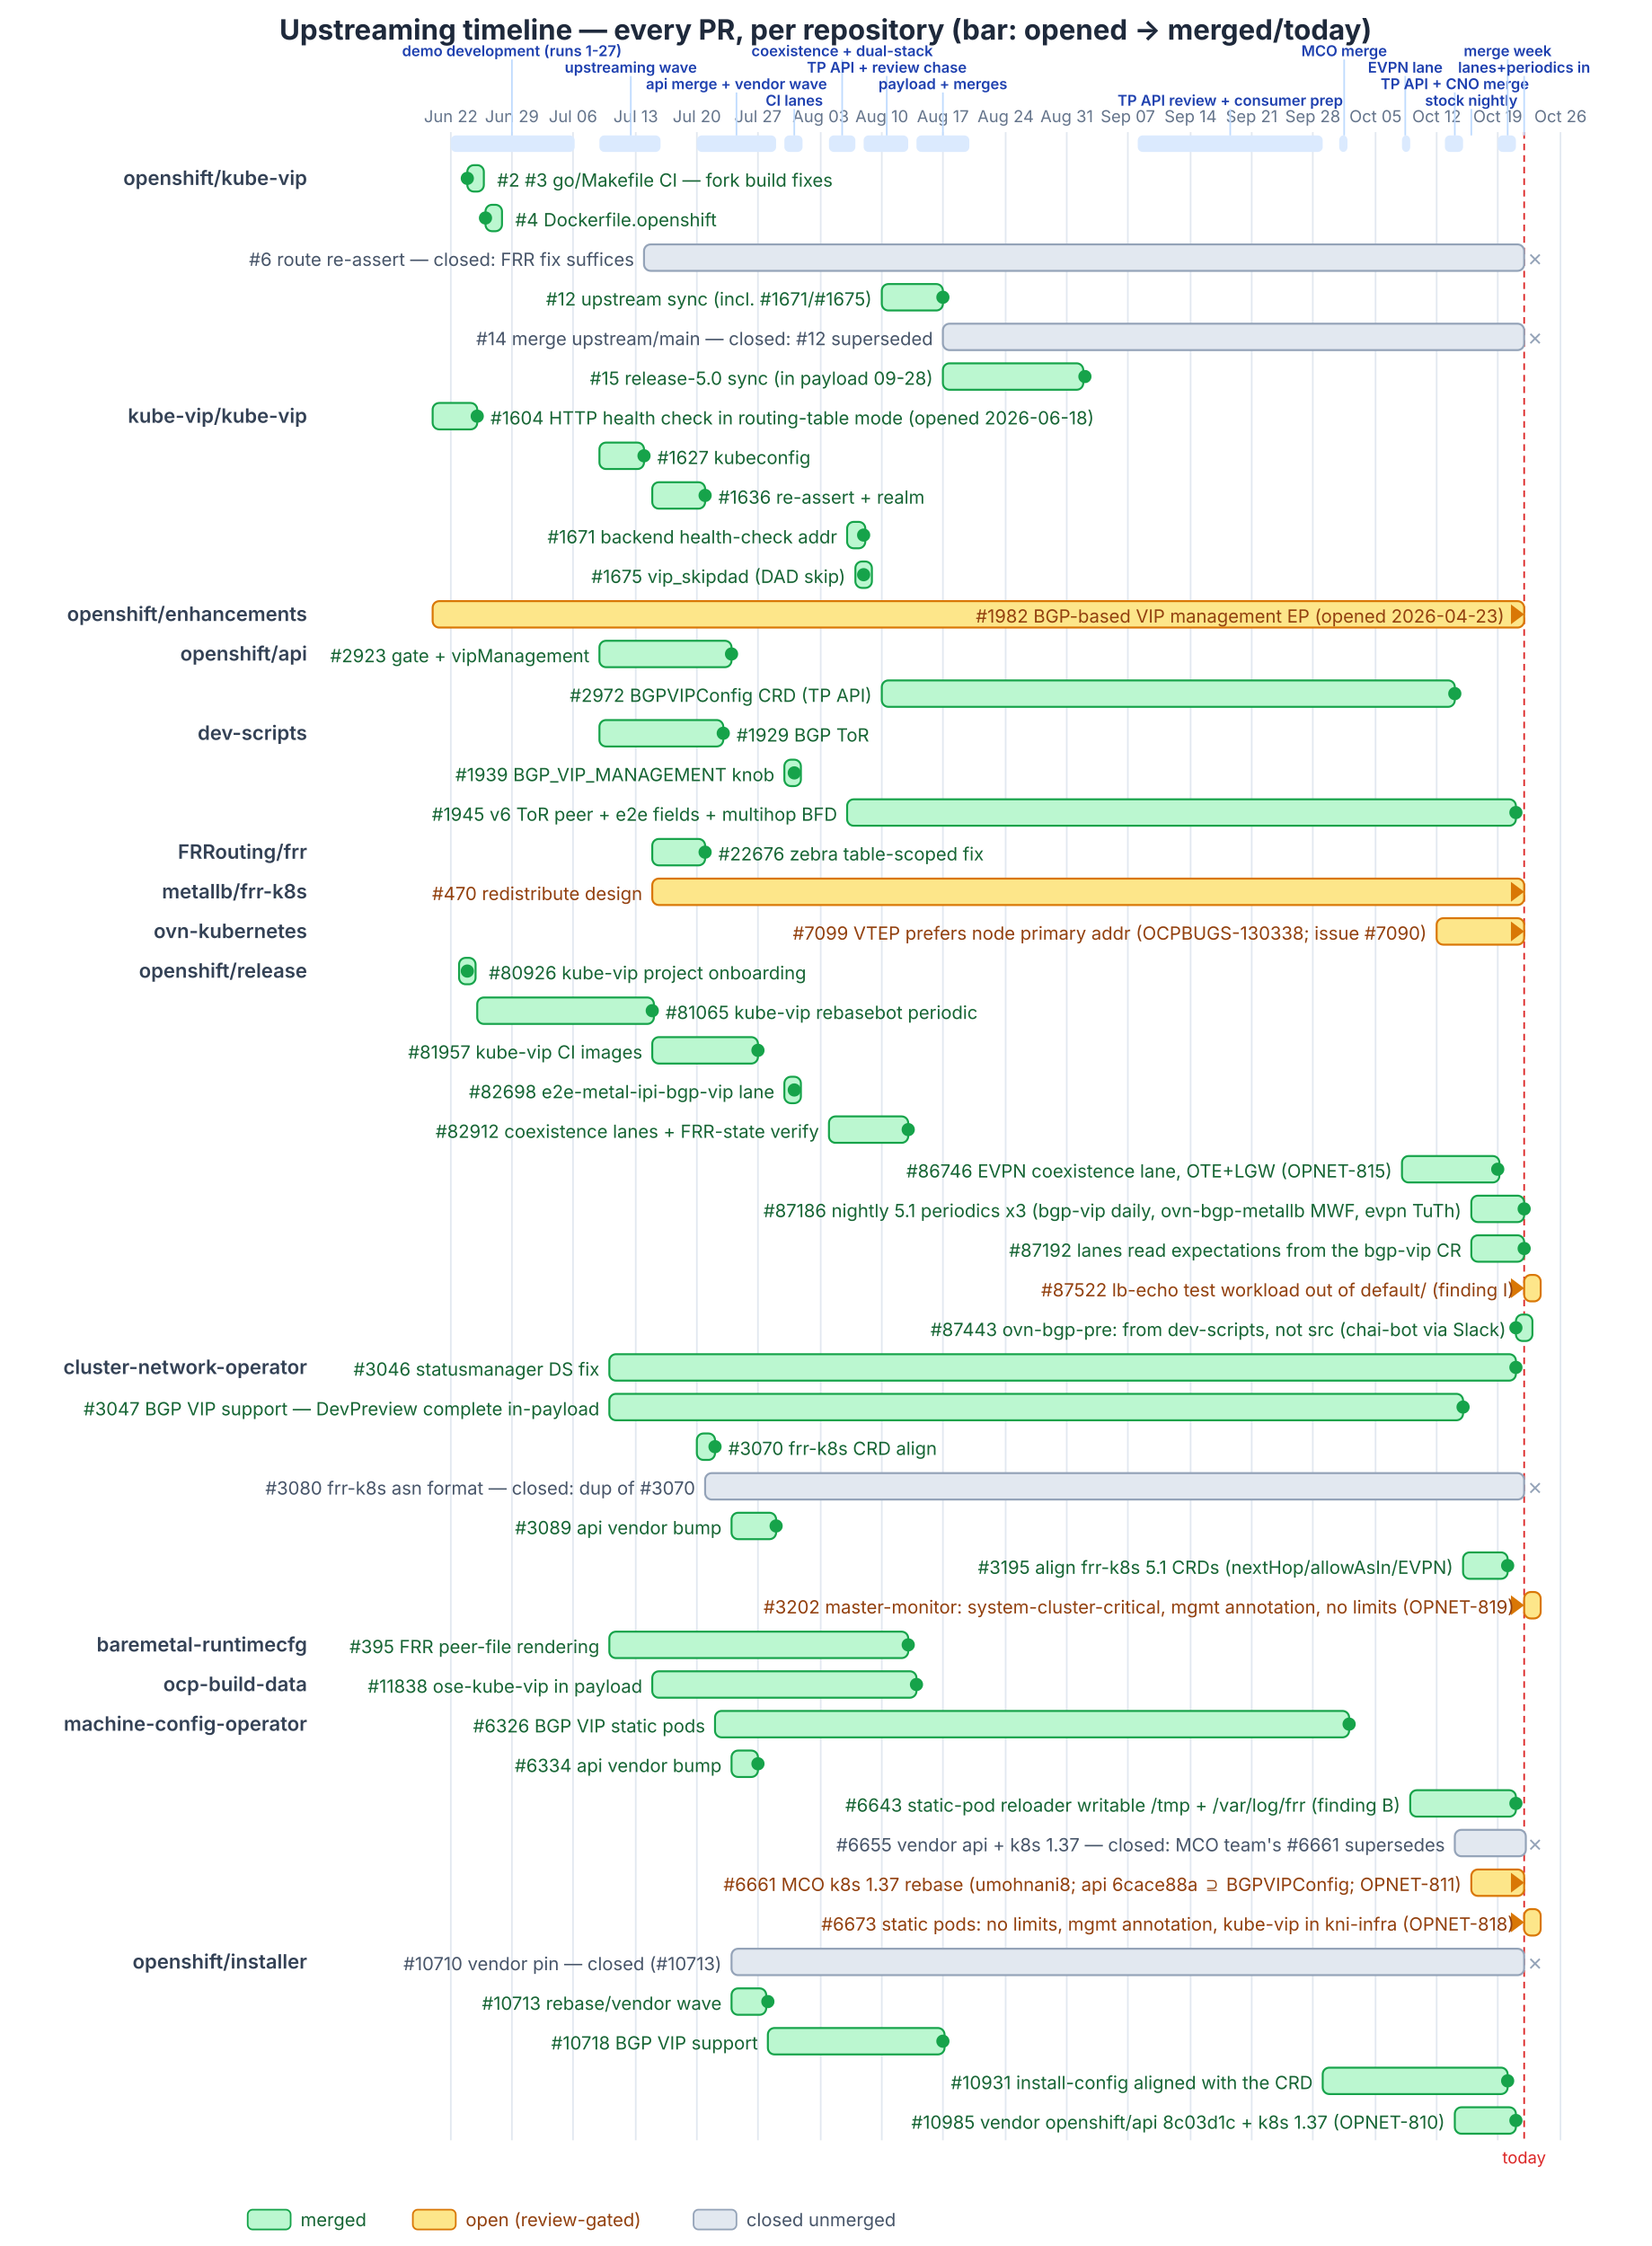
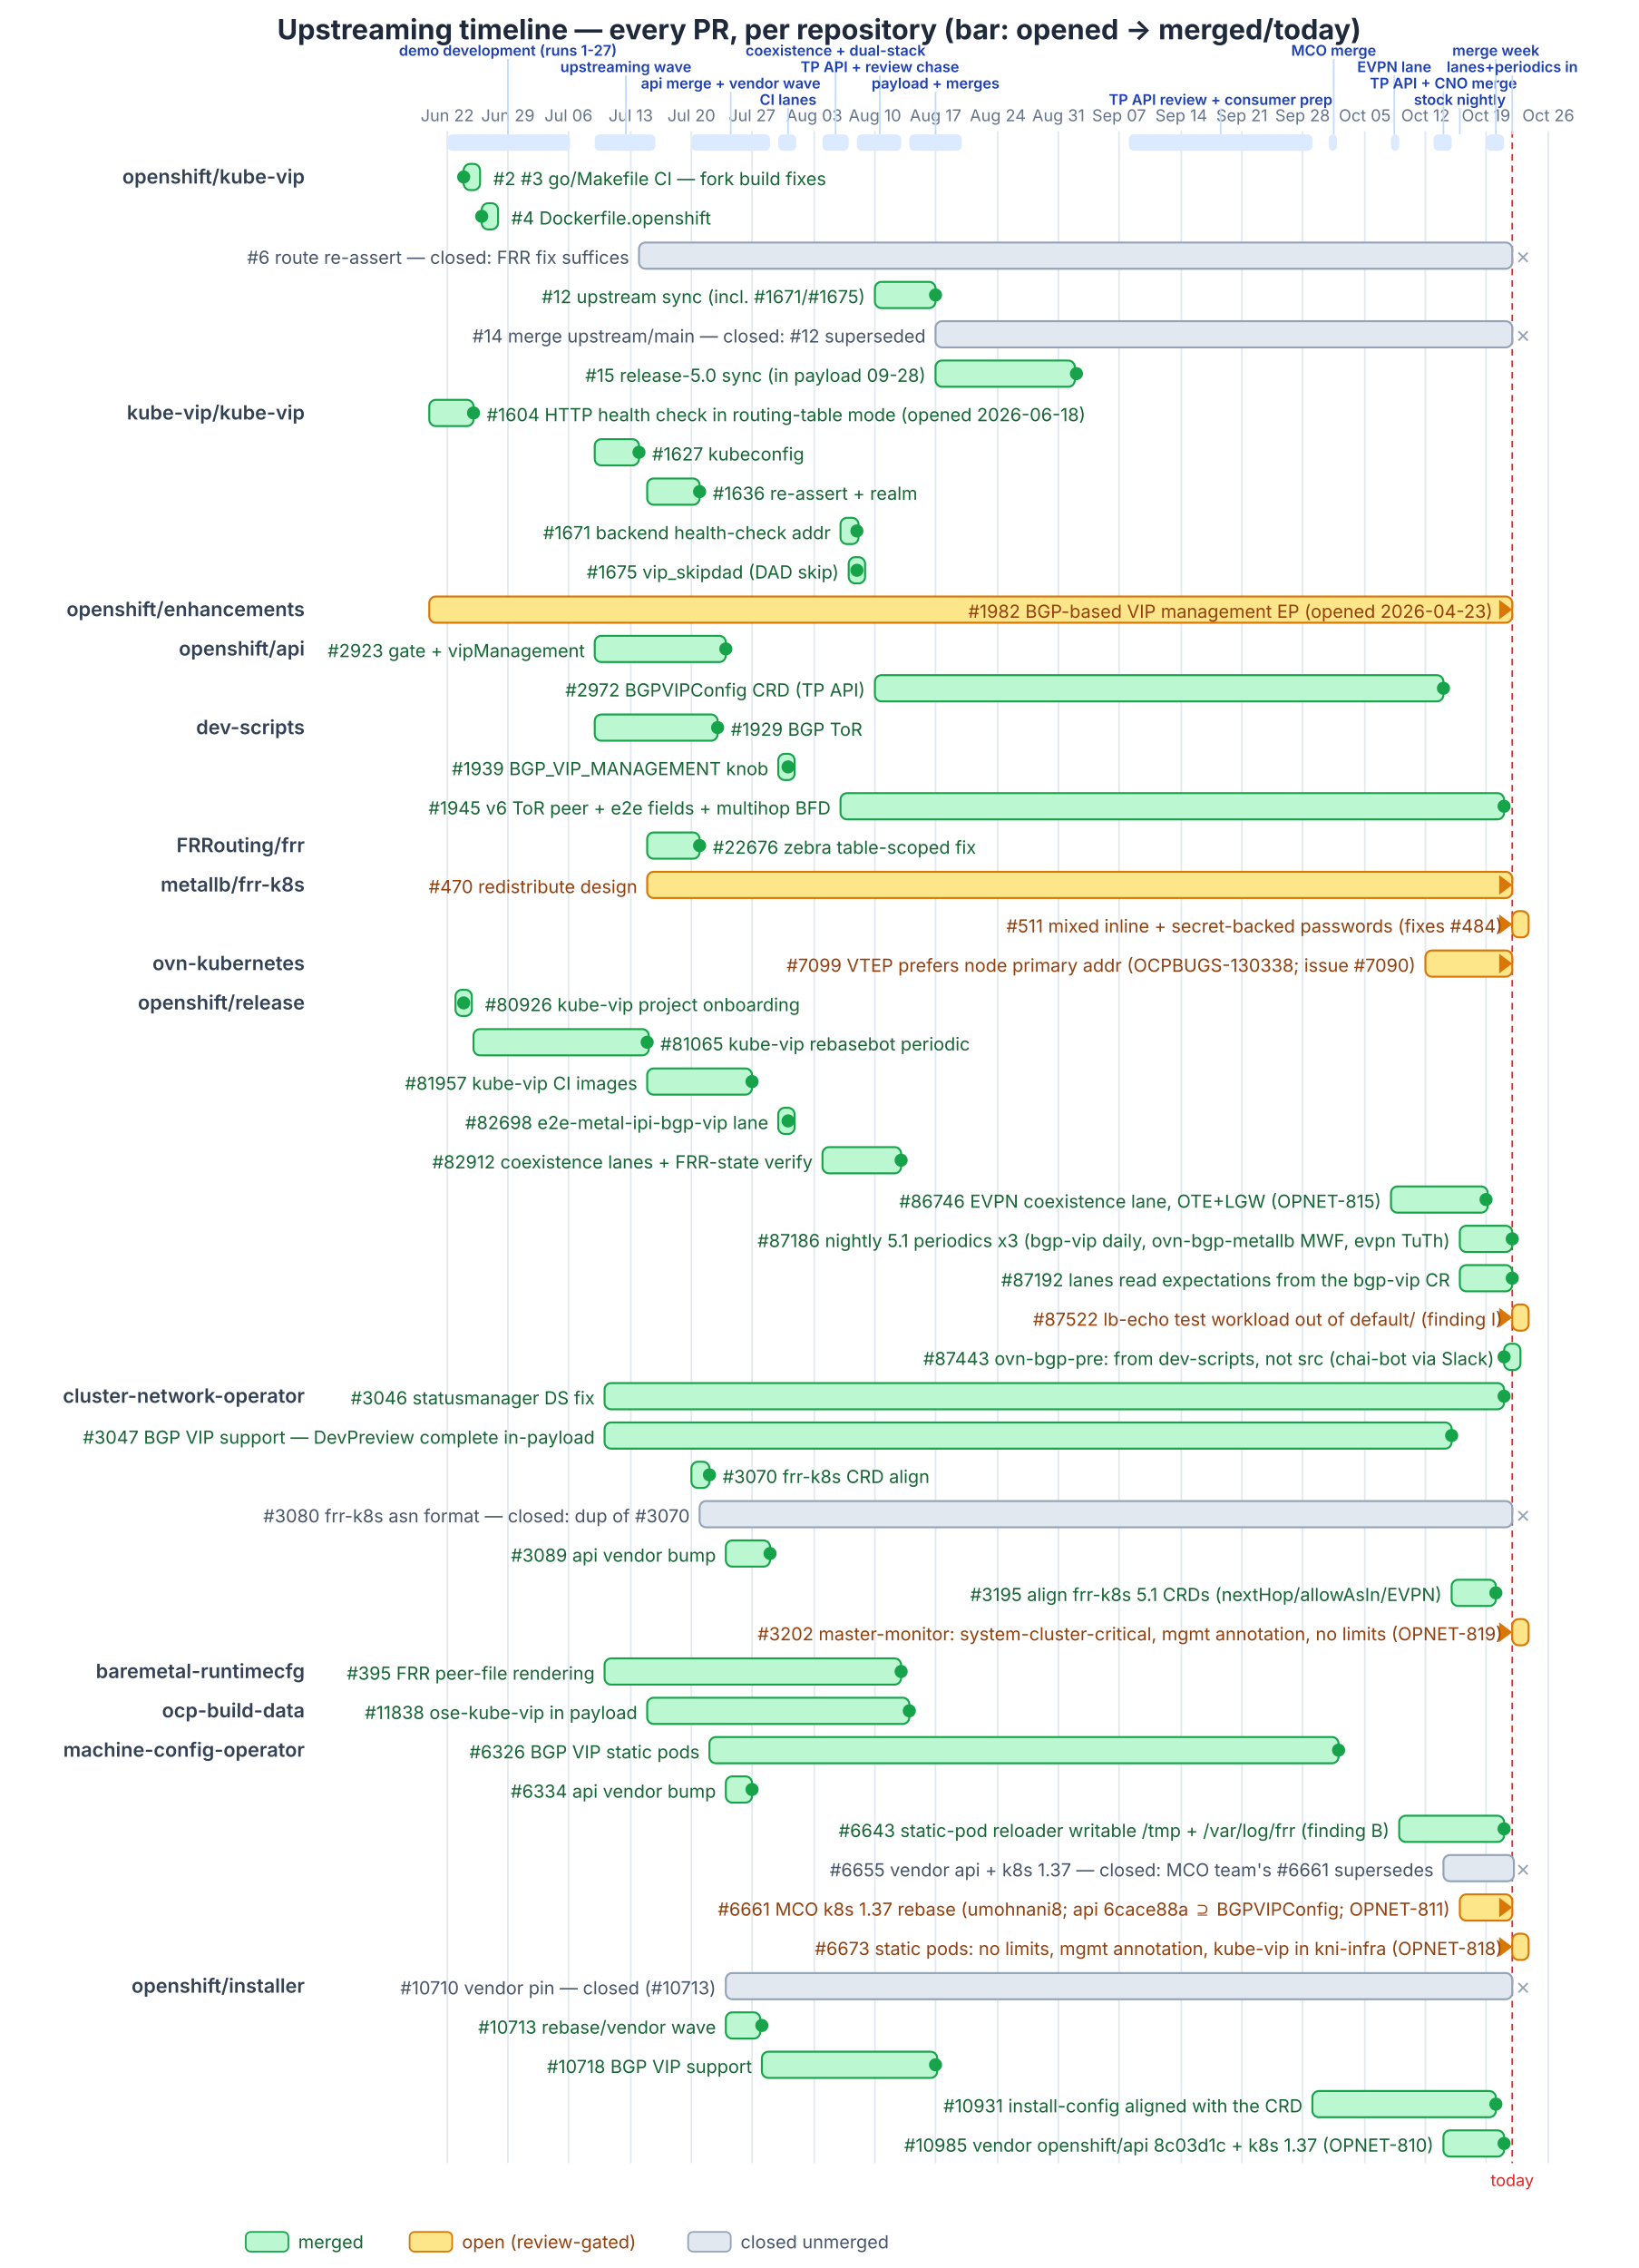
- <svg xmlns="http://www.w3.org/2000/svg" width="1000" height="1360" viewBox="0 0 1000 1360" font-family="Inter, Helvetica, Arial, sans-serif">
+ <svg xmlns="http://www.w3.org/2000/svg" width="1000" height="1384" viewBox="0 0 1000 1384" font-family="Inter, Helvetica, Arial, sans-serif">
  <text x="500" y="24" text-anchor="middle" font-size="17" font-weight="700" fill="#1e293b">Upstreaming timeline — every PR, per repository (bar: opened → merged/today)</text>
-   <line x1="273" y1="80" x2="273" y2="1296" stroke="#e2e8f0" stroke-width="1" />
+   <line x1="273" y1="80" x2="273" y2="1320" stroke="#e2e8f0" stroke-width="1" />
  <text x="273" y="74" text-anchor="middle" font-size="10" fill="#64748b">Jun 22</text>
-   <line x1="310" y1="80" x2="310" y2="1296" stroke="#e2e8f0" stroke-width="1" />
+   <line x1="310" y1="80" x2="310" y2="1320" stroke="#e2e8f0" stroke-width="1" />
  <text x="310" y="74" text-anchor="middle" font-size="10" fill="#64748b">Jun 29</text>
-   <line x1="347" y1="80" x2="347" y2="1296" stroke="#e2e8f0" stroke-width="1" />
+   <line x1="347" y1="80" x2="347" y2="1320" stroke="#e2e8f0" stroke-width="1" />
  <text x="347" y="74" text-anchor="middle" font-size="10" fill="#64748b">Jul 06</text>
-   <line x1="385" y1="80" x2="385" y2="1296" stroke="#e2e8f0" stroke-width="1" />
+   <line x1="385" y1="80" x2="385" y2="1320" stroke="#e2e8f0" stroke-width="1" />
  <text x="385" y="74" text-anchor="middle" font-size="10" fill="#64748b">Jul 13</text>
-   <line x1="422" y1="80" x2="422" y2="1296" stroke="#e2e8f0" stroke-width="1" />
+   <line x1="422" y1="80" x2="422" y2="1320" stroke="#e2e8f0" stroke-width="1" />
  <text x="422" y="74" text-anchor="middle" font-size="10" fill="#64748b">Jul 20</text>
-   <line x1="459" y1="80" x2="459" y2="1296" stroke="#e2e8f0" stroke-width="1" />
+   <line x1="459" y1="80" x2="459" y2="1320" stroke="#e2e8f0" stroke-width="1" />
  <text x="459" y="74" text-anchor="middle" font-size="10" fill="#64748b">Jul 27</text>
-   <line x1="497" y1="80" x2="497" y2="1296" stroke="#e2e8f0" stroke-width="1" />
+   <line x1="497" y1="80" x2="497" y2="1320" stroke="#e2e8f0" stroke-width="1" />
  <text x="497" y="74" text-anchor="middle" font-size="10" fill="#64748b">Aug 03</text>
-   <line x1="534" y1="80" x2="534" y2="1296" stroke="#e2e8f0" stroke-width="1" />
+   <line x1="534" y1="80" x2="534" y2="1320" stroke="#e2e8f0" stroke-width="1" />
  <text x="534" y="74" text-anchor="middle" font-size="10" fill="#64748b">Aug 10</text>
-   <line x1="571" y1="80" x2="571" y2="1296" stroke="#e2e8f0" stroke-width="1" />
+   <line x1="571" y1="80" x2="571" y2="1320" stroke="#e2e8f0" stroke-width="1" />
  <text x="571" y="74" text-anchor="middle" font-size="10" fill="#64748b">Aug 17</text>
-   <line x1="609" y1="80" x2="609" y2="1296" stroke="#e2e8f0" stroke-width="1" />
+   <line x1="609" y1="80" x2="609" y2="1320" stroke="#e2e8f0" stroke-width="1" />
  <text x="609" y="74" text-anchor="middle" font-size="10" fill="#64748b">Aug 24</text>
-   <line x1="646" y1="80" x2="646" y2="1296" stroke="#e2e8f0" stroke-width="1" />
+   <line x1="646" y1="80" x2="646" y2="1320" stroke="#e2e8f0" stroke-width="1" />
  <text x="646" y="74" text-anchor="middle" font-size="10" fill="#64748b">Aug 31</text>
-   <line x1="683" y1="80" x2="683" y2="1296" stroke="#e2e8f0" stroke-width="1" />
+   <line x1="683" y1="80" x2="683" y2="1320" stroke="#e2e8f0" stroke-width="1" />
  <text x="683" y="74" text-anchor="middle" font-size="10" fill="#64748b">Sep 07</text>
-   <line x1="721" y1="80" x2="721" y2="1296" stroke="#e2e8f0" stroke-width="1" />
+   <line x1="721" y1="80" x2="721" y2="1320" stroke="#e2e8f0" stroke-width="1" />
  <text x="721" y="74" text-anchor="middle" font-size="10" fill="#64748b">Sep 14</text>
-   <line x1="758" y1="80" x2="758" y2="1296" stroke="#e2e8f0" stroke-width="1" />
+   <line x1="758" y1="80" x2="758" y2="1320" stroke="#e2e8f0" stroke-width="1" />
  <text x="758" y="74" text-anchor="middle" font-size="10" fill="#64748b">Sep 21</text>
-   <line x1="795" y1="80" x2="795" y2="1296" stroke="#e2e8f0" stroke-width="1" />
+   <line x1="795" y1="80" x2="795" y2="1320" stroke="#e2e8f0" stroke-width="1" />
  <text x="795" y="74" text-anchor="middle" font-size="10" fill="#64748b">Sep 28</text>
-   <line x1="833" y1="80" x2="833" y2="1296" stroke="#e2e8f0" stroke-width="1" />
+   <line x1="833" y1="80" x2="833" y2="1320" stroke="#e2e8f0" stroke-width="1" />
  <text x="833" y="74" text-anchor="middle" font-size="10" fill="#64748b">Oct 05</text>
-   <line x1="870" y1="80" x2="870" y2="1296" stroke="#e2e8f0" stroke-width="1" />
+   <line x1="870" y1="80" x2="870" y2="1320" stroke="#e2e8f0" stroke-width="1" />
  <text x="870" y="74" text-anchor="middle" font-size="10" fill="#64748b">Oct 12</text>
-   <line x1="907" y1="80" x2="907" y2="1296" stroke="#e2e8f0" stroke-width="1" />
+   <line x1="907" y1="80" x2="907" y2="1320" stroke="#e2e8f0" stroke-width="1" />
  <text x="907" y="74" text-anchor="middle" font-size="10" fill="#64748b">Oct 19</text>
-   <line x1="945" y1="80" x2="945" y2="1296" stroke="#e2e8f0" stroke-width="1" />
+   <line x1="945" y1="80" x2="945" y2="1320" stroke="#e2e8f0" stroke-width="1" />
  <text x="945" y="74" text-anchor="middle" font-size="10" fill="#64748b">Oct 26</text>
-   <line x1="923" y1="80" x2="923" y2="1296" stroke="#dc2626" stroke-width="1" stroke-dasharray="4 3" />
-   <text x="923" y="1310" text-anchor="middle" font-size="10" fill="#dc2626">today</text>
+   <line x1="923" y1="80" x2="923" y2="1320" stroke="#dc2626" stroke-width="1" stroke-dasharray="4 3" />
+   <text x="923" y="1334" text-anchor="middle" font-size="10" fill="#dc2626">today</text>
  <rect x="273" y="82" width="75" height="10" rx="3" fill="#dbeafe" />
  <line x1="310" y1="36" x2="310" y2="82" stroke="#bfdbfe" stroke-width="1" />
  <text x="310" y="34" text-anchor="middle" font-size="9" font-weight="600" fill="#1e40af">demo development (runs 1-27)</text>
  <rect x="363" y="82" width="37" height="10" rx="3" fill="#dbeafe" />
  <line x1="382" y1="46" x2="382" y2="82" stroke="#bfdbfe" stroke-width="1" />
  <text x="382" y="44" text-anchor="middle" font-size="9" font-weight="600" fill="#1e40af">upstreaming wave</text>
  <rect x="422" y="82" width="48" height="10" rx="3" fill="#dbeafe" />
  <line x1="446" y1="56" x2="446" y2="82" stroke="#bfdbfe" stroke-width="1" />
  <text x="446" y="54" text-anchor="middle" font-size="9" font-weight="600" fill="#1e40af">api merge + vendor wave</text>
  <rect x="475" y="82" width="11" height="10" rx="3" fill="#dbeafe" />
  <line x1="481" y1="66" x2="481" y2="82" stroke="#bfdbfe" stroke-width="1" />
  <text x="481" y="64" text-anchor="middle" font-size="9" font-weight="600" fill="#1e40af">CI lanes</text>
  <rect x="502" y="82" width="16" height="10" rx="3" fill="#dbeafe" />
  <line x1="510" y1="36" x2="510" y2="82" stroke="#bfdbfe" stroke-width="1" />
  <text x="510" y="34" text-anchor="middle" font-size="9" font-weight="600" fill="#1e40af">coexistence + dual-stack</text>
  <rect x="523" y="82" width="27" height="10" rx="3" fill="#dbeafe" />
  <line x1="537" y1="46" x2="537" y2="82" stroke="#bfdbfe" stroke-width="1" />
  <text x="537" y="44" text-anchor="middle" font-size="9" font-weight="600" fill="#1e40af">TP API + review chase</text>
  <rect x="555" y="82" width="32" height="10" rx="3" fill="#dbeafe" />
  <line x1="571" y1="56" x2="571" y2="82" stroke="#bfdbfe" stroke-width="1" />
  <text x="571" y="54" text-anchor="middle" font-size="9" font-weight="600" fill="#1e40af">payload + merges</text>
  <rect x="689" y="82" width="112" height="10" rx="3" fill="#dbeafe" />
  <line x1="745" y1="66" x2="745" y2="82" stroke="#bfdbfe" stroke-width="1" />
  <text x="745" y="64" text-anchor="middle" font-size="9" font-weight="600" fill="#1e40af">TP API review + consumer prep</text>
  <rect x="811" y="82" width="5" height="10" rx="3" fill="#dbeafe" />
  <line x1="814" y1="36" x2="814" y2="82" stroke="#bfdbfe" stroke-width="1" />
  <text x="814" y="34" text-anchor="middle" font-size="9" font-weight="600" fill="#1e40af">MCO merge</text>
  <rect x="849" y="82" width="5" height="10" rx="3" fill="#dbeafe" />
  <line x1="851" y1="46" x2="851" y2="82" stroke="#bfdbfe" stroke-width="1" />
  <text x="851" y="44" text-anchor="middle" font-size="9" font-weight="600" fill="#1e40af">EVPN lane</text>
  <rect x="875" y="82" width="11" height="10" rx="3" fill="#dbeafe" />
  <line x1="881" y1="56" x2="881" y2="82" stroke="#bfdbfe" stroke-width="1" />
  <text x="881" y="54" text-anchor="middle" font-size="9" font-weight="600" fill="#1e40af">TP API + CNO merge</text>
  <rect x="891" y="82" width="0" height="10" rx="3" fill="#dbeafe" />
  <line x1="891" y1="66" x2="891" y2="82" stroke="#bfdbfe" stroke-width="1" />
  <text x="891" y="64" text-anchor="middle" font-size="9" font-weight="600" fill="#1e40af">stock nightly</text>
  <rect x="907" y="82" width="11" height="10" rx="3" fill="#dbeafe" />
  <line x1="913" y1="36" x2="913" y2="82" stroke="#bfdbfe" stroke-width="1" />
  <text x="913" y="34" text-anchor="middle" font-size="9" font-weight="600" fill="#1e40af">merge week</text>
  <rect x="923" y="82" width="0" height="10" rx="3" fill="#dbeafe" />
  <line x1="923" y1="46" x2="923" y2="82" stroke="#bfdbfe" stroke-width="1" />
  <text x="923" y="44" text-anchor="middle" font-size="9" font-weight="600" fill="#1e40af">lanes+periodics in</text>
  <text x="186" y="112" text-anchor="end" font-size="12" font-weight="600" fill="#334155">openshift/kube-vip</text>
  <rect x="283" y="100" width="10" height="16" rx="4" fill="#bbf7d0" stroke="#16a34a" stroke-width="1.2" />
  <circle cx="283" cy="108" r="4" fill="#16a34a" />
  <text x="301" y="113" font-size="11" fill="#166534">#2 #3 go/Makefile CI — fork build fixes</text>
  <rect x="294" y="124" width="10" height="16" rx="4" fill="#bbf7d0" stroke="#16a34a" stroke-width="1.2" />
  <circle cx="294" cy="132" r="4" fill="#16a34a" />
  <text x="312" y="137" font-size="11" fill="#166534">#4 Dockerfile.openshift</text>
  <rect x="390" y="148" width="533" height="16" rx="4" fill="#e2e8f0" stroke="#94a3b8" stroke-width="1.2" />
  <text x="925" y="161" font-size="11" fill="#94a3b8">✕</text>
  <text x="384" y="161" text-anchor="end" font-size="11" fill="#475569">#6 route re-assert — closed: FRR fix suffices</text>
  <rect x="534" y="172" width="37" height="16" rx="4" fill="#bbf7d0" stroke="#16a34a" stroke-width="1.2" />
  <circle cx="571" cy="180" r="4" fill="#16a34a" />
  <text x="528" y="185" text-anchor="end" font-size="11" fill="#166534">#12 upstream sync (incl. #1671/#1675)</text>
  <rect x="571" y="196" width="352" height="16" rx="4" fill="#e2e8f0" stroke="#94a3b8" stroke-width="1.2" />
  <text x="925" y="209" font-size="11" fill="#94a3b8">✕</text>
  <text x="565" y="209" text-anchor="end" font-size="11" fill="#475569">#14 merge upstream/main — closed: #12 superseded</text>
  <rect x="571" y="220" width="85" height="16" rx="4" fill="#bbf7d0" stroke="#16a34a" stroke-width="1.2" />
  <circle cx="657" cy="228" r="4" fill="#16a34a" />
  <text x="565" y="233" text-anchor="end" font-size="11" fill="#166534">#15 release-5.0 sync (in payload 09-28)</text>
  <text x="186" y="256" text-anchor="end" font-size="12" font-weight="600" fill="#334155">kube-vip/kube-vip</text>
  <rect x="262" y="244" width="27" height="16" rx="4" fill="#bbf7d0" stroke="#16a34a" stroke-width="1.2" />
  <circle cx="289" cy="252" r="4" fill="#16a34a" />
  <text x="297" y="257" font-size="11" fill="#166534">#1604 HTTP health check in routing-table mode (opened 2026-06-18)</text>
  <rect x="363" y="268" width="27" height="16" rx="4" fill="#bbf7d0" stroke="#16a34a" stroke-width="1.2" />
  <circle cx="390" cy="276" r="4" fill="#16a34a" />
  <text x="398" y="281" font-size="11" fill="#166534">#1627 kubeconfig</text>
  <rect x="395" y="292" width="32" height="16" rx="4" fill="#bbf7d0" stroke="#16a34a" stroke-width="1.2" />
  <circle cx="427" cy="300" r="4" fill="#16a34a" />
  <text x="435" y="305" font-size="11" fill="#166534">#1636 re-assert + realm</text>
  <rect x="513" y="316" width="11" height="16" rx="4" fill="#bbf7d0" stroke="#16a34a" stroke-width="1.2" />
  <circle cx="523" cy="324" r="4" fill="#16a34a" />
  <text x="507" y="329" text-anchor="end" font-size="11" fill="#166534">#1671 backend health-check addr</text>
  <rect x="518" y="340" width="10" height="16" rx="4" fill="#bbf7d0" stroke="#16a34a" stroke-width="1.2" />
  <circle cx="523" cy="348" r="4" fill="#16a34a" />
  <text x="512" y="353" text-anchor="end" font-size="11" fill="#166534">#1675 vip_skipdad (DAD skip)</text>
  <text x="186" y="376" text-anchor="end" font-size="12" font-weight="600" fill="#334155">openshift/enhancements</text>
  <rect x="262" y="364" width="661" height="16" rx="4" fill="#fde68a" stroke="#d97706" stroke-width="1.2" />
  <path d="M915,366 L923,372 L915,378 z" fill="#d97706" />
  <text x="911" y="377" text-anchor="end" font-size="11" fill="#92400e">#1982 BGP-based VIP management EP (opened 2026-04-23)</text>
  <text x="186" y="400" text-anchor="end" font-size="12" font-weight="600" fill="#334155">openshift/api</text>
  <rect x="363" y="388" width="80" height="16" rx="4" fill="#bbf7d0" stroke="#16a34a" stroke-width="1.2" />
  <circle cx="443" cy="396" r="4" fill="#16a34a" />
  <text x="357" y="401" text-anchor="end" font-size="11" fill="#166534">#2923 gate + vipManagement</text>
  <rect x="534" y="412" width="347" height="16" rx="4" fill="#bbf7d0" stroke="#16a34a" stroke-width="1.2" />
  <circle cx="881" cy="420" r="4" fill="#16a34a" />
  <text x="528" y="425" text-anchor="end" font-size="11" fill="#166534">#2972 BGPVIPConfig CRD (TP API)</text>
  <text x="186" y="448" text-anchor="end" font-size="12" font-weight="600" fill="#334155">dev-scripts</text>
  <rect x="363" y="436" width="75" height="16" rx="4" fill="#bbf7d0" stroke="#16a34a" stroke-width="1.2" />
  <circle cx="438" cy="444" r="4" fill="#16a34a" />
  <text x="446" y="449" font-size="11" fill="#166534">#1929 BGP ToR</text>
  <rect x="475" y="460" width="10" height="16" rx="4" fill="#bbf7d0" stroke="#16a34a" stroke-width="1.2" />
  <circle cx="481" cy="468" r="4" fill="#16a34a" />
  <text x="469" y="473" text-anchor="end" font-size="11" fill="#166534">#1939 BGP_VIP_MANAGEMENT knob</text>
  <rect x="513" y="484" width="405" height="16" rx="4" fill="#bbf7d0" stroke="#16a34a" stroke-width="1.2" />
  <circle cx="918" cy="492" r="4" fill="#16a34a" />
  <text x="507" y="497" text-anchor="end" font-size="11" fill="#166534">#1945 v6 ToR peer + e2e fields + multihop BFD</text>
  <text x="186" y="520" text-anchor="end" font-size="12" font-weight="600" fill="#334155">FRRouting/frr</text>
  <rect x="395" y="508" width="32" height="16" rx="4" fill="#bbf7d0" stroke="#16a34a" stroke-width="1.2" />
  <circle cx="427" cy="516" r="4" fill="#16a34a" />
  <text x="435" y="521" font-size="11" fill="#166534">#22676 zebra table-scoped fix</text>
  <text x="186" y="544" text-anchor="end" font-size="12" font-weight="600" fill="#334155">metallb/frr-k8s</text>
  <rect x="395" y="532" width="528" height="16" rx="4" fill="#fde68a" stroke="#d97706" stroke-width="1.2" />
  <path d="M915,534 L923,540 L915,546 z" fill="#d97706" />
  <text x="389" y="545" text-anchor="end" font-size="11" fill="#92400e">#470 redistribute design</text>
-   <text x="186" y="568" text-anchor="end" font-size="12" font-weight="600" fill="#334155">ovn-kubernetes</text>
-   <rect x="870" y="556" width="53" height="16" rx="4" fill="#fde68a" stroke="#d97706" stroke-width="1.2" />
+   <rect x="923" y="556" width="10" height="16" rx="4" fill="#fde68a" stroke="#d97706" stroke-width="1.2" />
  <path d="M915,558 L923,564 L915,570 z" fill="#d97706" />
-   <text x="864" y="569" text-anchor="end" font-size="11" fill="#92400e">#7099 VTEP prefers node primary addr (OCPBUGS-130338; issue #7090)</text>
-   <text x="186" y="592" text-anchor="end" font-size="12" font-weight="600" fill="#334155">openshift/release</text>
-   <rect x="278" y="580" width="10" height="16" rx="4" fill="#bbf7d0" stroke="#16a34a" stroke-width="1.2" />
-   <circle cx="283" cy="588" r="4" fill="#16a34a" />
-   <text x="296" y="593" font-size="11" fill="#166534">#80926 kube-vip project onboarding</text>
-   <rect x="289" y="604" width="107" height="16" rx="4" fill="#bbf7d0" stroke="#16a34a" stroke-width="1.2" />
-   <circle cx="395" cy="612" r="4" fill="#16a34a" />
-   <text x="403" y="617" font-size="11" fill="#166534">#81065 kube-vip rebasebot periodic</text>
-   <rect x="395" y="628" width="64" height="16" rx="4" fill="#bbf7d0" stroke="#16a34a" stroke-width="1.2" />
-   <circle cx="459" cy="636" r="4" fill="#16a34a" />
-   <text x="389" y="641" text-anchor="end" font-size="11" fill="#166534">#81957 kube-vip CI images</text>
-   <rect x="475" y="652" width="10" height="16" rx="4" fill="#bbf7d0" stroke="#16a34a" stroke-width="1.2" />
-   <circle cx="481" cy="660" r="4" fill="#16a34a" />
-   <text x="469" y="665" text-anchor="end" font-size="11" fill="#166534">#82698 e2e-metal-ipi-bgp-vip lane</text>
-   <rect x="502" y="676" width="48" height="16" rx="4" fill="#bbf7d0" stroke="#16a34a" stroke-width="1.2" />
-   <circle cx="550" cy="684" r="4" fill="#16a34a" />
-   <text x="496" y="689" text-anchor="end" font-size="11" fill="#166534">#82912 coexistence lanes + FRR-state verify</text>
-   <rect x="849" y="700" width="59" height="16" rx="4" fill="#bbf7d0" stroke="#16a34a" stroke-width="1.2" />
-   <circle cx="907" cy="708" r="4" fill="#16a34a" />
-   <text x="843" y="713" text-anchor="end" font-size="11" fill="#166534">#86746 EVPN coexistence lane, OTE+LGW (OPNET-815)</text>
-   <rect x="891" y="724" width="32" height="16" rx="4" fill="#bbf7d0" stroke="#16a34a" stroke-width="1.2" />
-   <circle cx="923" cy="732" r="4" fill="#16a34a" />
-   <text x="885" y="737" text-anchor="end" font-size="11" fill="#166534">#87186 nightly 5.1 periodics x3 (bgp-vip daily, ovn-bgp-metallb MWF, evpn TuTh)</text>
+   <text x="917" y="569" text-anchor="end" font-size="11" fill="#92400e">#511 mixed inline + secret-backed passwords (fixes #484)</text>
+   <text x="186" y="592" text-anchor="end" font-size="12" font-weight="600" fill="#334155">ovn-kubernetes</text>
+   <rect x="870" y="580" width="53" height="16" rx="4" fill="#fde68a" stroke="#d97706" stroke-width="1.2" />
+   <path d="M915,582 L923,588 L915,594 z" fill="#d97706" />
+   <text x="864" y="593" text-anchor="end" font-size="11" fill="#92400e">#7099 VTEP prefers node primary addr (OCPBUGS-130338; issue #7090)</text>
+   <text x="186" y="616" text-anchor="end" font-size="12" font-weight="600" fill="#334155">openshift/release</text>
+   <rect x="278" y="604" width="10" height="16" rx="4" fill="#bbf7d0" stroke="#16a34a" stroke-width="1.2" />
+   <circle cx="283" cy="612" r="4" fill="#16a34a" />
+   <text x="296" y="617" font-size="11" fill="#166534">#80926 kube-vip project onboarding</text>
+   <rect x="289" y="628" width="107" height="16" rx="4" fill="#bbf7d0" stroke="#16a34a" stroke-width="1.2" />
+   <circle cx="395" cy="636" r="4" fill="#16a34a" />
+   <text x="403" y="641" font-size="11" fill="#166534">#81065 kube-vip rebasebot periodic</text>
+   <rect x="395" y="652" width="64" height="16" rx="4" fill="#bbf7d0" stroke="#16a34a" stroke-width="1.2" />
+   <circle cx="459" cy="660" r="4" fill="#16a34a" />
+   <text x="389" y="665" text-anchor="end" font-size="11" fill="#166534">#81957 kube-vip CI images</text>
+   <rect x="475" y="676" width="10" height="16" rx="4" fill="#bbf7d0" stroke="#16a34a" stroke-width="1.2" />
+   <circle cx="481" cy="684" r="4" fill="#16a34a" />
+   <text x="469" y="689" text-anchor="end" font-size="11" fill="#166534">#82698 e2e-metal-ipi-bgp-vip lane</text>
+   <rect x="502" y="700" width="48" height="16" rx="4" fill="#bbf7d0" stroke="#16a34a" stroke-width="1.2" />
+   <circle cx="550" cy="708" r="4" fill="#16a34a" />
+   <text x="496" y="713" text-anchor="end" font-size="11" fill="#166534">#82912 coexistence lanes + FRR-state verify</text>
+   <rect x="849" y="724" width="59" height="16" rx="4" fill="#bbf7d0" stroke="#16a34a" stroke-width="1.2" />
+   <circle cx="907" cy="732" r="4" fill="#16a34a" />
+   <text x="843" y="737" text-anchor="end" font-size="11" fill="#166534">#86746 EVPN coexistence lane, OTE+LGW (OPNET-815)</text>
  <rect x="891" y="748" width="32" height="16" rx="4" fill="#bbf7d0" stroke="#16a34a" stroke-width="1.2" />
  <circle cx="923" cy="756" r="4" fill="#16a34a" />
-   <text x="885" y="761" text-anchor="end" font-size="11" fill="#166534">#87192 lanes read expectations from the bgp-vip CR</text>
-   <rect x="923" y="772" width="10" height="16" rx="4" fill="#fde68a" stroke="#d97706" stroke-width="1.2" />
-   <path d="M915,774 L923,780 L915,786 z" fill="#d97706" />
-   <text x="917" y="785" text-anchor="end" font-size="11" fill="#92400e">#87522 lb-echo test workload out of default/ (finding I)</text>
-   <rect x="918" y="796" width="10" height="16" rx="4" fill="#bbf7d0" stroke="#16a34a" stroke-width="1.2" />
-   <circle cx="918" cy="804" r="4" fill="#16a34a" />
-   <text x="912" y="809" text-anchor="end" font-size="11" fill="#166534">#87443 ovn-bgp-pre: from dev-scripts, not src (chai-bot via Slack)</text>
-   <text x="186" y="832" text-anchor="end" font-size="12" font-weight="600" fill="#334155">cluster-network-operator</text>
-   <rect x="369" y="820" width="549" height="16" rx="4" fill="#bbf7d0" stroke="#16a34a" stroke-width="1.2" />
+   <text x="885" y="761" text-anchor="end" font-size="11" fill="#166534">#87186 nightly 5.1 periodics x3 (bgp-vip daily, ovn-bgp-metallb MWF, evpn TuTh)</text>
+   <rect x="891" y="772" width="32" height="16" rx="4" fill="#bbf7d0" stroke="#16a34a" stroke-width="1.2" />
+   <circle cx="923" cy="780" r="4" fill="#16a34a" />
+   <text x="885" y="785" text-anchor="end" font-size="11" fill="#166534">#87192 lanes read expectations from the bgp-vip CR</text>
+   <rect x="923" y="796" width="10" height="16" rx="4" fill="#fde68a" stroke="#d97706" stroke-width="1.2" />
+   <path d="M915,798 L923,804 L915,810 z" fill="#d97706" />
+   <text x="917" y="809" text-anchor="end" font-size="11" fill="#92400e">#87522 lb-echo test workload out of default/ (finding I)</text>
+   <rect x="918" y="820" width="10" height="16" rx="4" fill="#bbf7d0" stroke="#16a34a" stroke-width="1.2" />
  <circle cx="918" cy="828" r="4" fill="#16a34a" />
-   <text x="363" y="833" text-anchor="end" font-size="11" fill="#166534">#3046 statusmanager DS fix</text>
-   <rect x="369" y="844" width="517" height="16" rx="4" fill="#bbf7d0" stroke="#16a34a" stroke-width="1.2" />
-   <circle cx="886" cy="852" r="4" fill="#16a34a" />
-   <text x="363" y="857" text-anchor="end" font-size="11" fill="#166534">#3047 BGP VIP support — DevPreview complete in-payload</text>
-   <rect x="422" y="868" width="11" height="16" rx="4" fill="#bbf7d0" stroke="#16a34a" stroke-width="1.2" />
-   <circle cx="433" cy="876" r="4" fill="#16a34a" />
-   <text x="441" y="881" font-size="11" fill="#166534">#3070 frr-k8s CRD align</text>
-   <rect x="427" y="892" width="496" height="16" rx="4" fill="#e2e8f0" stroke="#94a3b8" stroke-width="1.2" />
-   <text x="925" y="905" font-size="11" fill="#94a3b8">✕</text>
-   <text x="421" y="905" text-anchor="end" font-size="11" fill="#475569">#3080 frr-k8s asn format — closed: dup of #3070</text>
-   <rect x="443" y="916" width="27" height="16" rx="4" fill="#bbf7d0" stroke="#16a34a" stroke-width="1.2" />
-   <circle cx="470" cy="924" r="4" fill="#16a34a" />
-   <text x="437" y="929" text-anchor="end" font-size="11" fill="#166534">#3089 api vendor bump</text>
-   <rect x="886" y="940" width="27" height="16" rx="4" fill="#bbf7d0" stroke="#16a34a" stroke-width="1.2" />
-   <circle cx="913" cy="948" r="4" fill="#16a34a" />
-   <text x="880" y="953" text-anchor="end" font-size="11" fill="#166534">#3195 align frr-k8s 5.1 CRDs (nextHop/allowAsIn/EVPN)</text>
-   <rect x="923" y="964" width="10" height="16" rx="4" fill="#fde68a" stroke="#d97706" stroke-width="1.2" />
-   <path d="M915,966 L923,972 L915,978 z" fill="#d97706" />
-   <text x="917" y="977" text-anchor="end" font-size="11" fill="#92400e">#3202 master-monitor: system-cluster-critical, mgmt annotation, no limits (OPNET-819)</text>
-   <text x="186" y="1000" text-anchor="end" font-size="12" font-weight="600" fill="#334155">baremetal-runtimecfg</text>
-   <rect x="369" y="988" width="181" height="16" rx="4" fill="#bbf7d0" stroke="#16a34a" stroke-width="1.2" />
-   <circle cx="550" cy="996" r="4" fill="#16a34a" />
-   <text x="363" y="1001" text-anchor="end" font-size="11" fill="#166534">#395 FRR peer-file rendering</text>
-   <text x="186" y="1024" text-anchor="end" font-size="12" font-weight="600" fill="#334155">ocp-build-data</text>
-   <rect x="395" y="1012" width="160" height="16" rx="4" fill="#bbf7d0" stroke="#16a34a" stroke-width="1.2" />
-   <circle cx="555" cy="1020" r="4" fill="#16a34a" />
-   <text x="389" y="1025" text-anchor="end" font-size="11" fill="#166534">#11838 ose-kube-vip in payload</text>
-   <text x="186" y="1048" text-anchor="end" font-size="12" font-weight="600" fill="#334155">machine-config-operator</text>
-   <rect x="433" y="1036" width="384" height="16" rx="4" fill="#bbf7d0" stroke="#16a34a" stroke-width="1.2" />
-   <circle cx="817" cy="1044" r="4" fill="#16a34a" />
-   <text x="427" y="1049" text-anchor="end" font-size="11" fill="#166534">#6326 BGP VIP static pods</text>
-   <rect x="443" y="1060" width="16" height="16" rx="4" fill="#bbf7d0" stroke="#16a34a" stroke-width="1.2" />
-   <circle cx="459" cy="1068" r="4" fill="#16a34a" />
-   <text x="437" y="1073" text-anchor="end" font-size="11" fill="#166534">#6334 api vendor bump</text>
-   <rect x="854" y="1084" width="64" height="16" rx="4" fill="#bbf7d0" stroke="#16a34a" stroke-width="1.2" />
-   <circle cx="918" cy="1092" r="4" fill="#16a34a" />
-   <text x="848" y="1097" text-anchor="end" font-size="11" fill="#166534">#6643 static-pod reloader writable /tmp + /var/log/frr (finding B)</text>
-   <rect x="881" y="1108" width="43" height="16" rx="4" fill="#e2e8f0" stroke="#94a3b8" stroke-width="1.2" />
-   <text x="925" y="1121" font-size="11" fill="#94a3b8">✕</text>
-   <text x="875" y="1121" text-anchor="end" font-size="11" fill="#475569">#6655 vendor api + k8s 1.37 — closed: MCO team's #6661 supersedes</text>
-   <rect x="891" y="1132" width="32" height="16" rx="4" fill="#fde68a" stroke="#d97706" stroke-width="1.2" />
-   <path d="M915,1134 L923,1140 L915,1146 z" fill="#d97706" />
-   <text x="885" y="1145" text-anchor="end" font-size="11" fill="#92400e">#6661 MCO k8s 1.37 rebase (umohnani8; api 6cace88a ⊇ BGPVIPConfig; OPNET-811)</text>
-   <rect x="923" y="1156" width="10" height="16" rx="4" fill="#fde68a" stroke="#d97706" stroke-width="1.2" />
+   <text x="912" y="833" text-anchor="end" font-size="11" fill="#166534">#87443 ovn-bgp-pre: from dev-scripts, not src (chai-bot via Slack)</text>
+   <text x="186" y="856" text-anchor="end" font-size="12" font-weight="600" fill="#334155">cluster-network-operator</text>
+   <rect x="369" y="844" width="549" height="16" rx="4" fill="#bbf7d0" stroke="#16a34a" stroke-width="1.2" />
+   <circle cx="918" cy="852" r="4" fill="#16a34a" />
+   <text x="363" y="857" text-anchor="end" font-size="11" fill="#166534">#3046 statusmanager DS fix</text>
+   <rect x="369" y="868" width="517" height="16" rx="4" fill="#bbf7d0" stroke="#16a34a" stroke-width="1.2" />
+   <circle cx="886" cy="876" r="4" fill="#16a34a" />
+   <text x="363" y="881" text-anchor="end" font-size="11" fill="#166534">#3047 BGP VIP support — DevPreview complete in-payload</text>
+   <rect x="422" y="892" width="11" height="16" rx="4" fill="#bbf7d0" stroke="#16a34a" stroke-width="1.2" />
+   <circle cx="433" cy="900" r="4" fill="#16a34a" />
+   <text x="441" y="905" font-size="11" fill="#166534">#3070 frr-k8s CRD align</text>
+   <rect x="427" y="916" width="496" height="16" rx="4" fill="#e2e8f0" stroke="#94a3b8" stroke-width="1.2" />
+   <text x="925" y="929" font-size="11" fill="#94a3b8">✕</text>
+   <text x="421" y="929" text-anchor="end" font-size="11" fill="#475569">#3080 frr-k8s asn format — closed: dup of #3070</text>
+   <rect x="443" y="940" width="27" height="16" rx="4" fill="#bbf7d0" stroke="#16a34a" stroke-width="1.2" />
+   <circle cx="470" cy="948" r="4" fill="#16a34a" />
+   <text x="437" y="953" text-anchor="end" font-size="11" fill="#166534">#3089 api vendor bump</text>
+   <rect x="886" y="964" width="27" height="16" rx="4" fill="#bbf7d0" stroke="#16a34a" stroke-width="1.2" />
+   <circle cx="913" cy="972" r="4" fill="#16a34a" />
+   <text x="880" y="977" text-anchor="end" font-size="11" fill="#166534">#3195 align frr-k8s 5.1 CRDs (nextHop/allowAsIn/EVPN)</text>
+   <rect x="923" y="988" width="10" height="16" rx="4" fill="#fde68a" stroke="#d97706" stroke-width="1.2" />
+   <path d="M915,990 L923,996 L915,1002 z" fill="#d97706" />
+   <text x="917" y="1001" text-anchor="end" font-size="11" fill="#92400e">#3202 master-monitor: system-cluster-critical, mgmt annotation, no limits (OPNET-819)</text>
+   <text x="186" y="1024" text-anchor="end" font-size="12" font-weight="600" fill="#334155">baremetal-runtimecfg</text>
+   <rect x="369" y="1012" width="181" height="16" rx="4" fill="#bbf7d0" stroke="#16a34a" stroke-width="1.2" />
+   <circle cx="550" cy="1020" r="4" fill="#16a34a" />
+   <text x="363" y="1025" text-anchor="end" font-size="11" fill="#166534">#395 FRR peer-file rendering</text>
+   <text x="186" y="1048" text-anchor="end" font-size="12" font-weight="600" fill="#334155">ocp-build-data</text>
+   <rect x="395" y="1036" width="160" height="16" rx="4" fill="#bbf7d0" stroke="#16a34a" stroke-width="1.2" />
+   <circle cx="555" cy="1044" r="4" fill="#16a34a" />
+   <text x="389" y="1049" text-anchor="end" font-size="11" fill="#166534">#11838 ose-kube-vip in payload</text>
+   <text x="186" y="1072" text-anchor="end" font-size="12" font-weight="600" fill="#334155">machine-config-operator</text>
+   <rect x="433" y="1060" width="384" height="16" rx="4" fill="#bbf7d0" stroke="#16a34a" stroke-width="1.2" />
+   <circle cx="817" cy="1068" r="4" fill="#16a34a" />
+   <text x="427" y="1073" text-anchor="end" font-size="11" fill="#166534">#6326 BGP VIP static pods</text>
+   <rect x="443" y="1084" width="16" height="16" rx="4" fill="#bbf7d0" stroke="#16a34a" stroke-width="1.2" />
+   <circle cx="459" cy="1092" r="4" fill="#16a34a" />
+   <text x="437" y="1097" text-anchor="end" font-size="11" fill="#166534">#6334 api vendor bump</text>
+   <rect x="854" y="1108" width="64" height="16" rx="4" fill="#bbf7d0" stroke="#16a34a" stroke-width="1.2" />
+   <circle cx="918" cy="1116" r="4" fill="#16a34a" />
+   <text x="848" y="1121" text-anchor="end" font-size="11" fill="#166534">#6643 static-pod reloader writable /tmp + /var/log/frr (finding B)</text>
+   <rect x="881" y="1132" width="43" height="16" rx="4" fill="#e2e8f0" stroke="#94a3b8" stroke-width="1.2" />
+   <text x="925" y="1145" font-size="11" fill="#94a3b8">✕</text>
+   <text x="875" y="1145" text-anchor="end" font-size="11" fill="#475569">#6655 vendor api + k8s 1.37 — closed: MCO team's #6661 supersedes</text>
+   <rect x="891" y="1156" width="32" height="16" rx="4" fill="#fde68a" stroke="#d97706" stroke-width="1.2" />
  <path d="M915,1158 L923,1164 L915,1170 z" fill="#d97706" />
-   <text x="917" y="1169" text-anchor="end" font-size="11" fill="#92400e">#6673 static pods: no limits, mgmt annotation, kube-vip in kni-infra (OPNET-818)</text>
-   <text x="186" y="1192" text-anchor="end" font-size="12" font-weight="600" fill="#334155">openshift/installer</text>
-   <rect x="443" y="1180" width="480" height="16" rx="4" fill="#e2e8f0" stroke="#94a3b8" stroke-width="1.2" />
-   <text x="925" y="1193" font-size="11" fill="#94a3b8">✕</text>
-   <text x="437" y="1193" text-anchor="end" font-size="11" fill="#475569">#10710 vendor pin — closed (#10713)</text>
-   <rect x="443" y="1204" width="21" height="16" rx="4" fill="#bbf7d0" stroke="#16a34a" stroke-width="1.2" />
-   <circle cx="465" cy="1212" r="4" fill="#16a34a" />
-   <text x="437" y="1217" text-anchor="end" font-size="11" fill="#166534">#10713 rebase/vendor wave</text>
-   <rect x="465" y="1228" width="107" height="16" rx="4" fill="#bbf7d0" stroke="#16a34a" stroke-width="1.2" />
-   <circle cx="571" cy="1236" r="4" fill="#16a34a" />
-   <text x="459" y="1241" text-anchor="end" font-size="11" fill="#166534">#10718 BGP VIP support</text>
-   <rect x="801" y="1252" width="112" height="16" rx="4" fill="#bbf7d0" stroke="#16a34a" stroke-width="1.2" />
-   <circle cx="913" cy="1260" r="4" fill="#16a34a" />
-   <text x="795" y="1265" text-anchor="end" font-size="11" fill="#166534">#10931 install-config aligned with the CRD</text>
-   <rect x="881" y="1276" width="37" height="16" rx="4" fill="#bbf7d0" stroke="#16a34a" stroke-width="1.2" />
-   <circle cx="918" cy="1284" r="4" fill="#16a34a" />
-   <text x="875" y="1289" text-anchor="end" font-size="11" fill="#166534">#10985 vendor openshift/api 8c03d1c + k8s 1.37 (OPNET-810)</text>
+   <text x="885" y="1169" text-anchor="end" font-size="11" fill="#92400e">#6661 MCO k8s 1.37 rebase (umohnani8; api 6cace88a ⊇ BGPVIPConfig; OPNET-811)</text>
+   <rect x="923" y="1180" width="10" height="16" rx="4" fill="#fde68a" stroke="#d97706" stroke-width="1.2" />
+   <path d="M915,1182 L923,1188 L915,1194 z" fill="#d97706" />
+   <text x="917" y="1193" text-anchor="end" font-size="11" fill="#92400e">#6673 static pods: no limits, mgmt annotation, kube-vip in kni-infra (OPNET-818)</text>
+   <text x="186" y="1216" text-anchor="end" font-size="12" font-weight="600" fill="#334155">openshift/installer</text>
+   <rect x="443" y="1204" width="480" height="16" rx="4" fill="#e2e8f0" stroke="#94a3b8" stroke-width="1.2" />
+   <text x="925" y="1217" font-size="11" fill="#94a3b8">✕</text>
+   <text x="437" y="1217" text-anchor="end" font-size="11" fill="#475569">#10710 vendor pin — closed (#10713)</text>
+   <rect x="443" y="1228" width="21" height="16" rx="4" fill="#bbf7d0" stroke="#16a34a" stroke-width="1.2" />
+   <circle cx="465" cy="1236" r="4" fill="#16a34a" />
+   <text x="437" y="1241" text-anchor="end" font-size="11" fill="#166534">#10713 rebase/vendor wave</text>
+   <rect x="465" y="1252" width="107" height="16" rx="4" fill="#bbf7d0" stroke="#16a34a" stroke-width="1.2" />
+   <circle cx="571" cy="1260" r="4" fill="#16a34a" />
+   <text x="459" y="1265" text-anchor="end" font-size="11" fill="#166534">#10718 BGP VIP support</text>
+   <rect x="801" y="1276" width="112" height="16" rx="4" fill="#bbf7d0" stroke="#16a34a" stroke-width="1.2" />
+   <circle cx="913" cy="1284" r="4" fill="#16a34a" />
+   <text x="795" y="1289" text-anchor="end" font-size="11" fill="#166534">#10931 install-config aligned with the CRD</text>
+   <rect x="881" y="1300" width="37" height="16" rx="4" fill="#bbf7d0" stroke="#16a34a" stroke-width="1.2" />
+   <circle cx="918" cy="1308" r="4" fill="#16a34a" />
+   <text x="875" y="1313" text-anchor="end" font-size="11" fill="#166534">#10985 vendor openshift/api 8c03d1c + k8s 1.37 (OPNET-810)</text>
  <g font-size="11">
-     <rect x="150" y="1338" width="26" height="12" rx="3" fill="#bbf7d0" stroke="#16a34a" />
-     <text x="182" y="1348" fill="#166534">merged</text>
-     <rect x="250" y="1338" width="26" height="12" rx="3" fill="#fde68a" stroke="#d97706" />
-     <text x="282" y="1348" fill="#92400e">open (review-gated)</text>
-     <rect x="420" y="1338" width="26" height="12" rx="3" fill="#e2e8f0" stroke="#94a3b8" />
-     <text x="452" y="1348" fill="#475569">closed unmerged</text>
+     <rect x="150" y="1362" width="26" height="12" rx="3" fill="#bbf7d0" stroke="#16a34a" />
+     <text x="182" y="1372" fill="#166534">merged</text>
+     <rect x="250" y="1362" width="26" height="12" rx="3" fill="#fde68a" stroke="#d97706" />
+     <text x="282" y="1372" fill="#92400e">open (review-gated)</text>
+     <rect x="420" y="1362" width="26" height="12" rx="3" fill="#e2e8f0" stroke="#94a3b8" />
+     <text x="452" y="1372" fill="#475569">closed unmerged</text>
  </g>
</svg>
